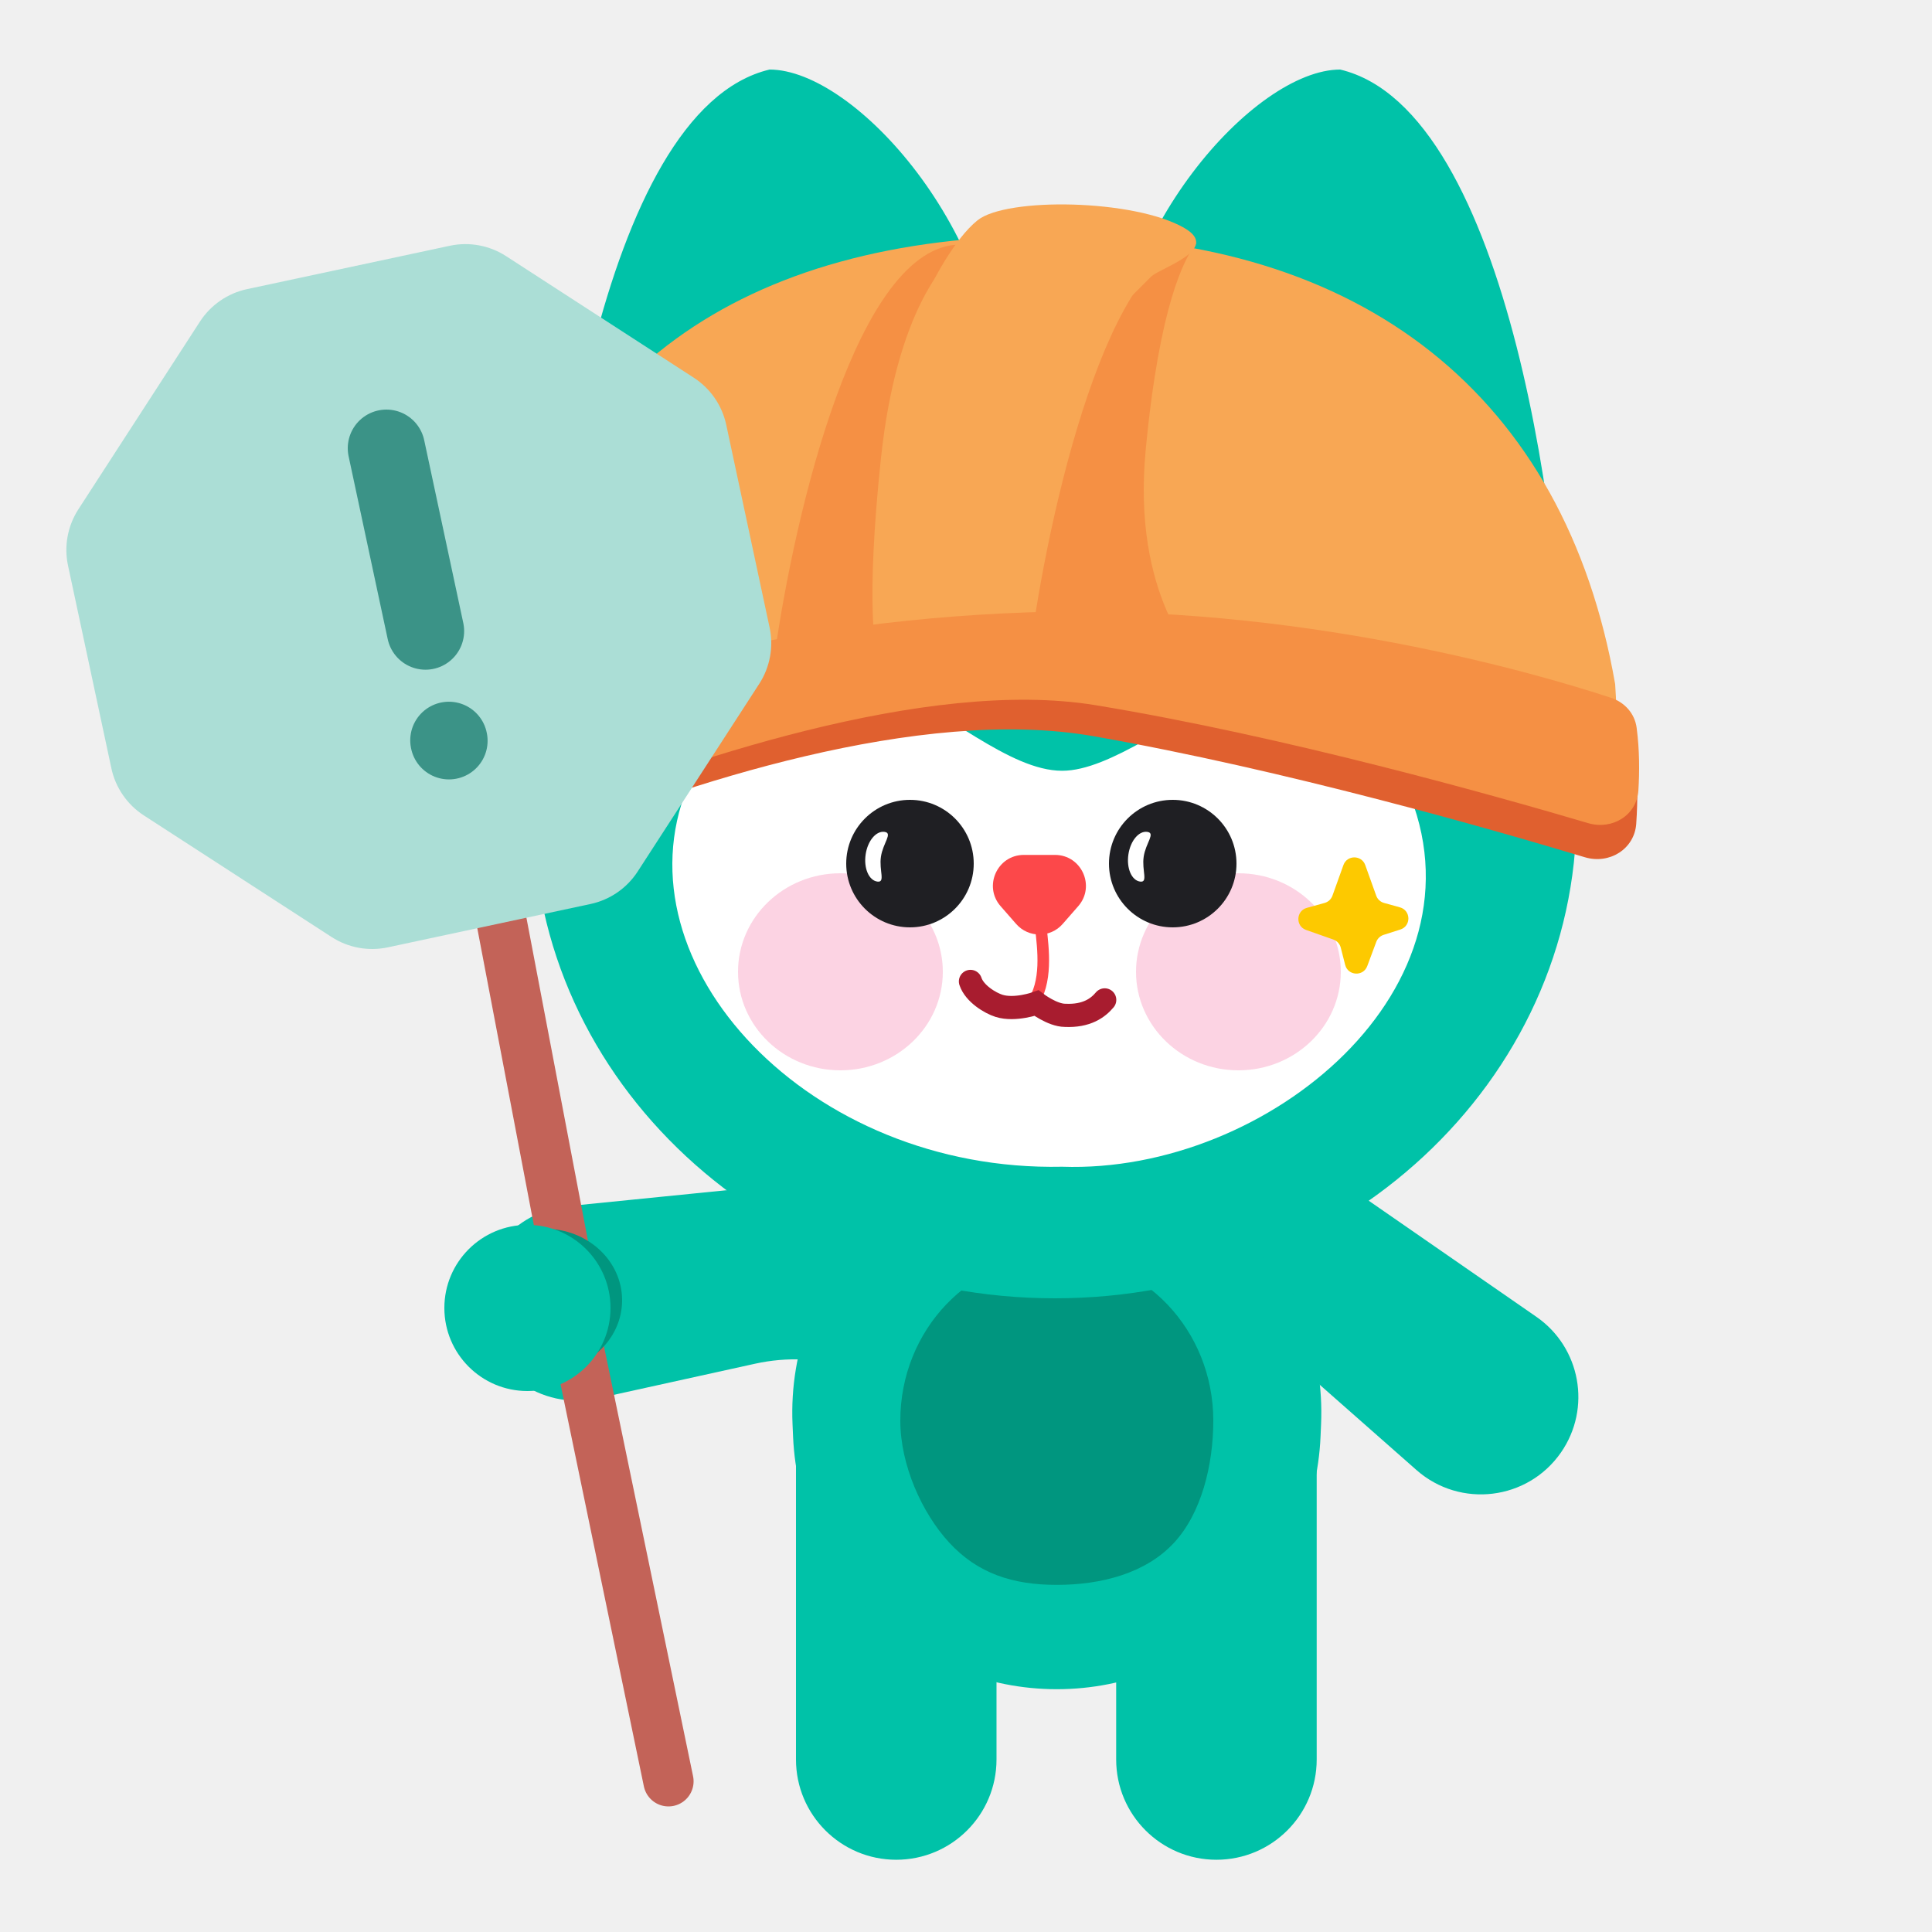
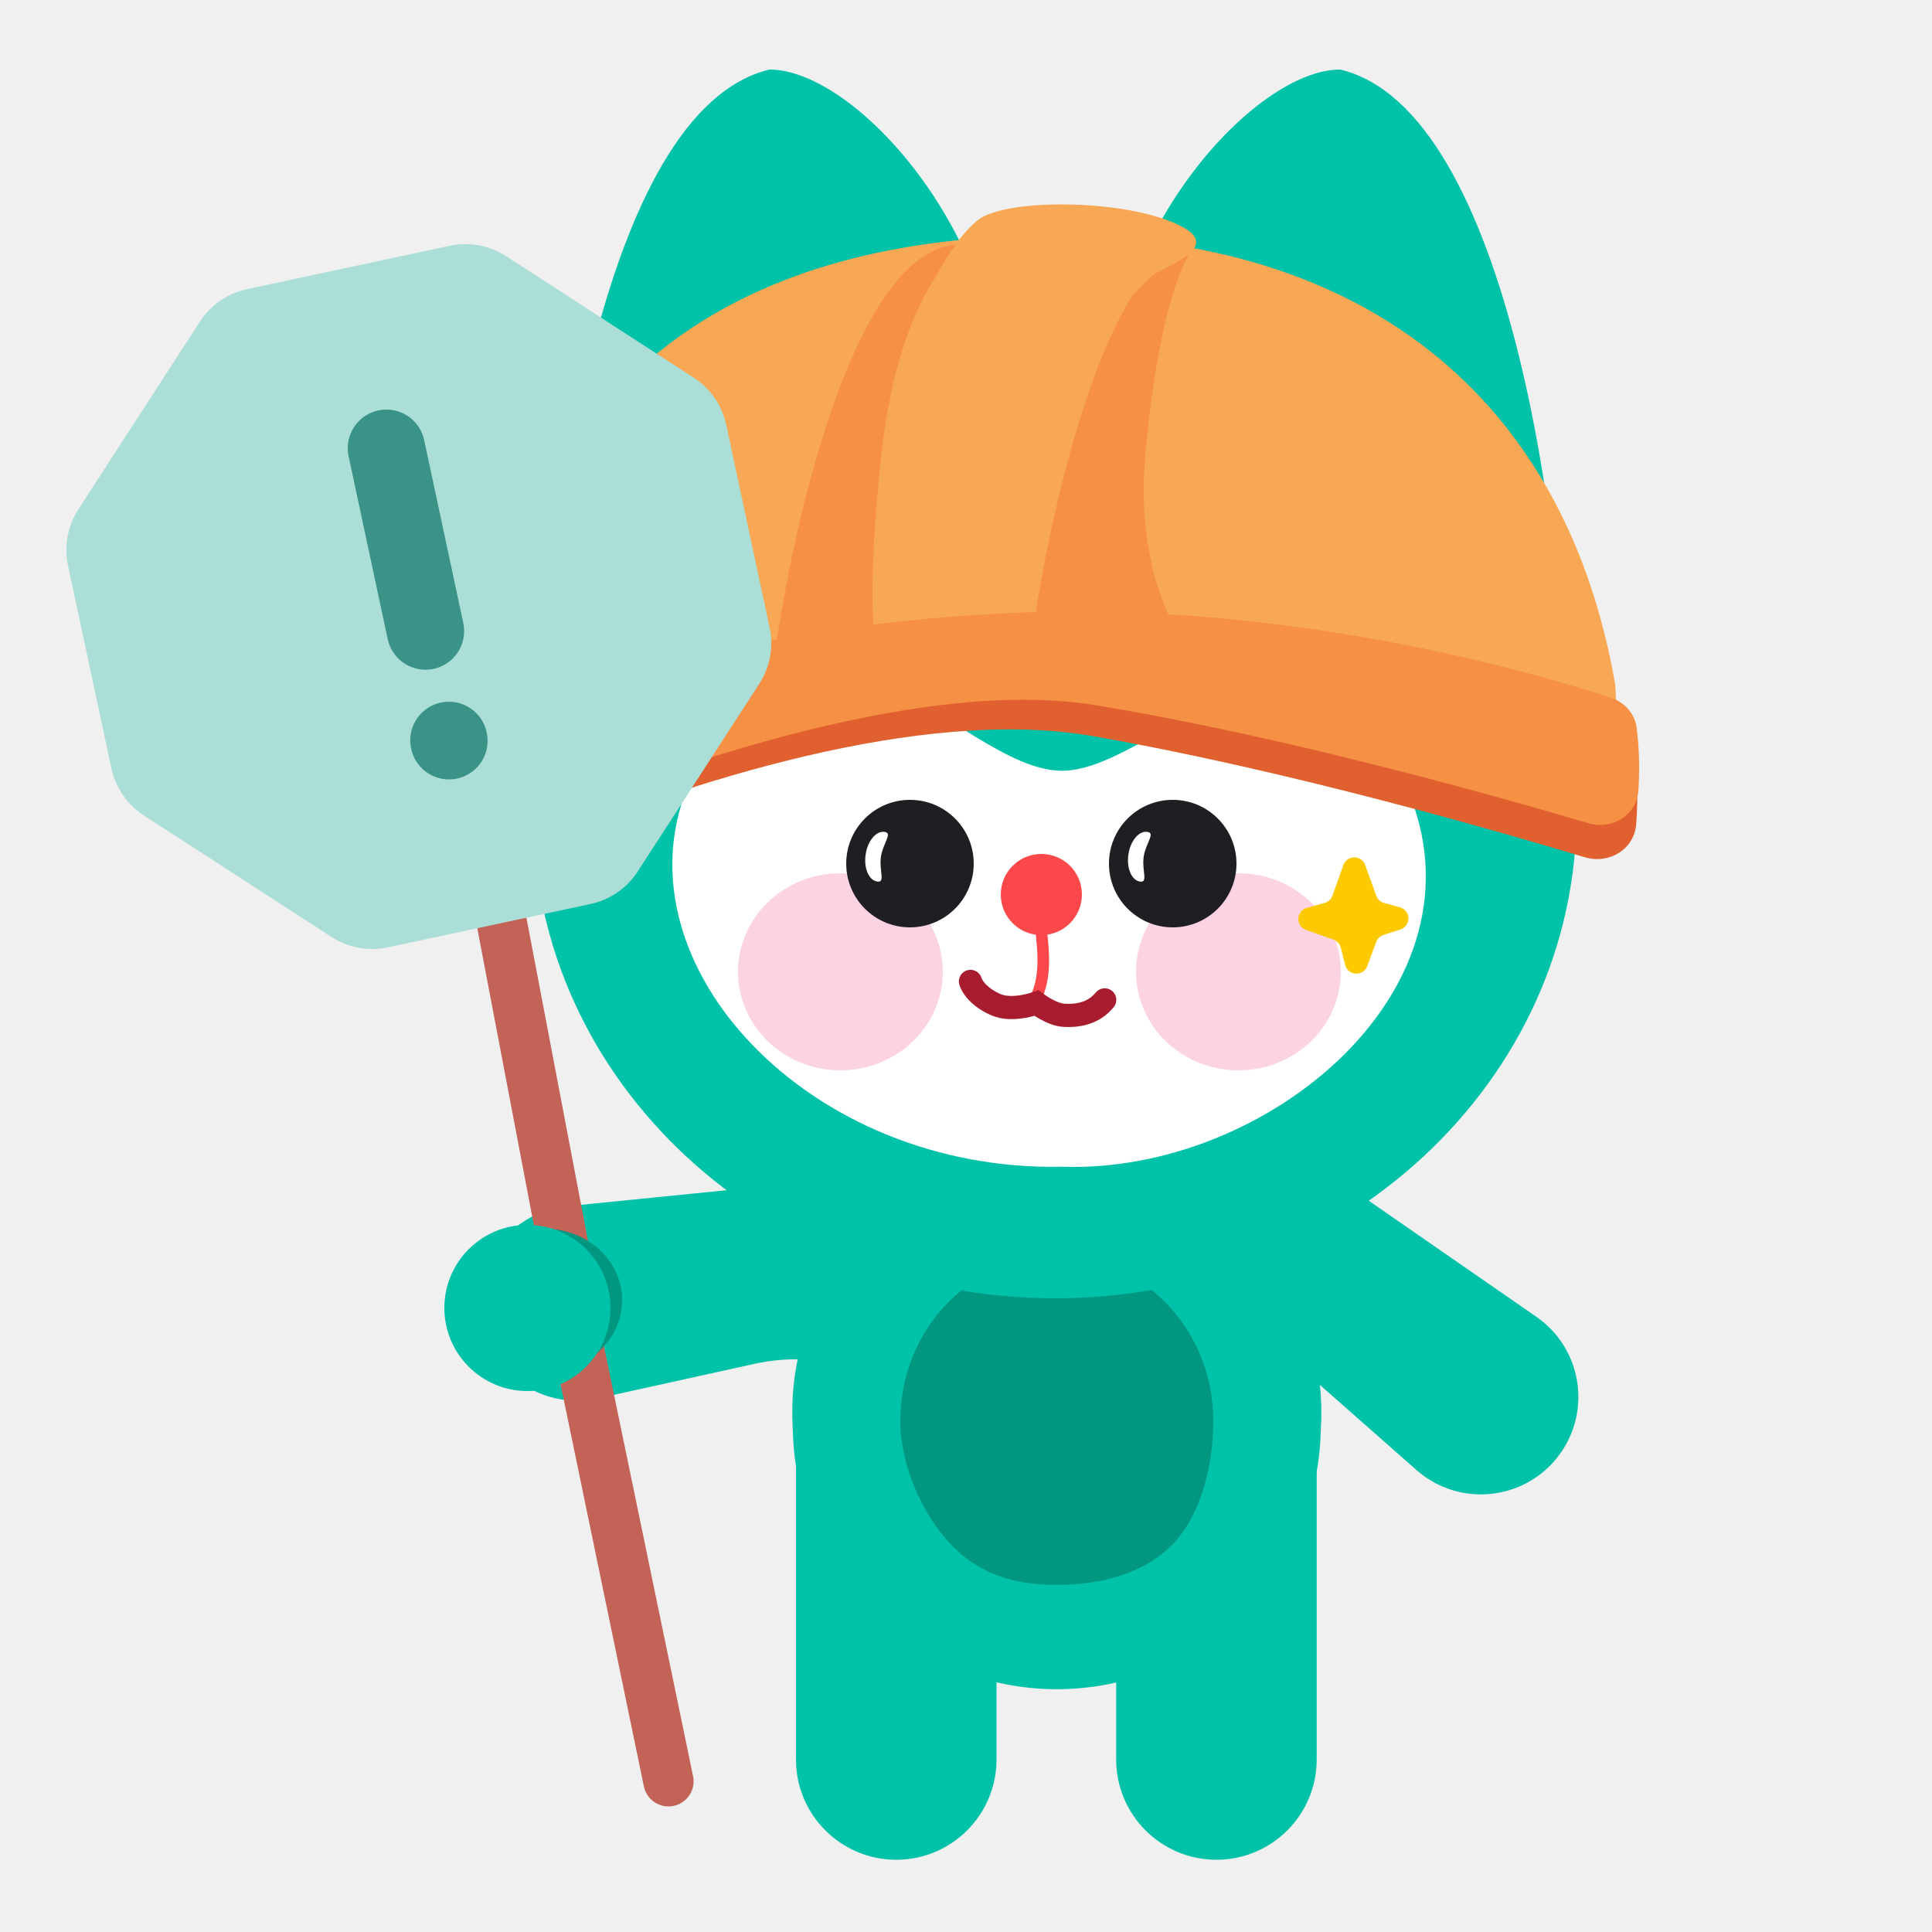
<svg xmlns="http://www.w3.org/2000/svg" width="500" height="500" viewBox="0 0 500 500" fill="none">
  <path d="M124.204 339.786C122.811 325.928 132.917 313.564 146.775 312.172L233.532 303.453C247.191 302.081 259.377 312.041 260.749 325.699C262.264 340.768 250.065 353.677 234.935 353.017L207.918 351.839C203.726 351.656 199.527 352.021 195.429 352.924L154.724 361.893C139.985 365.141 125.713 354.803 124.204 339.786Z" fill="#00C2A8" />
  <path d="M173 461L150 350" stroke="#C36358" stroke-width="13" stroke-linecap="round" />
  <path d="M148 334L108 124" stroke="#C36358" stroke-width="13" stroke-linecap="round" />
  <path d="M403.992 375.882C411.921 364.431 409.067 348.72 397.616 340.791L325.932 291.15C314.646 283.335 299.161 286.149 291.346 297.434C282.724 309.885 287.146 327.087 300.703 333.836L324.911 345.888C328.668 347.758 332.165 350.111 335.313 352.885L366.584 380.445C377.907 390.423 395.4 388.29 403.992 375.882Z" fill="#00C2A8" />
-   <path d="M206 378.35H219.895C240.881 378.35 257.895 395.364 257.895 416.35V455.355C257.895 469.686 246.278 481.303 231.947 481.303V481.303C217.617 481.303 206 469.686 206 455.355V378.35Z" fill="#00C2A8" />
-   <path d="M340.759 378.35H326.864C305.877 378.35 288.864 395.364 288.864 416.35V455.355C288.864 469.686 300.481 481.303 314.811 481.303V481.303C329.142 481.303 340.759 469.686 340.759 455.355V378.35Z" fill="#00C2A8" />
+   <path d="M206 378.35H219.895C240.881 378.35 257.895 395.364 257.895 416.35V455.355C257.895 469.686 246.278 481.303 231.947 481.303C217.617 481.303 206 469.686 206 455.355V378.35Z" fill="#00C2A8" />
+   <path d="M340.759 378.35H326.864C305.877 378.35 288.864 395.364 288.864 416.35V455.355C288.864 469.686 300.481 481.303 314.811 481.303C329.142 481.303 340.759 469.686 340.759 455.355V378.35Z" fill="#00C2A8" />
  <path d="M205.108 368.598C203.414 329.659 234.525 297.165 273.5 297.165C312.475 297.165 343.586 329.659 341.892 368.598L341.752 371.819C340.162 408.359 310.075 437.165 273.5 437.165C236.925 437.165 206.838 408.359 205.248 371.819L205.108 368.598Z" fill="#00C2A8" />
  <path d="M314 367.665C314 379.148 310.926 391.577 303.875 399.225C296.512 407.211 284.926 410.165 273.5 410.165C262.074 410.165 253.019 407.211 245.656 399.225C238.605 391.577 233 379.148 233 367.665C233 344.193 251.132 325.165 273.5 325.165C295.868 325.165 314 344.193 314 367.665Z" fill="#00967F" />
  <path d="M259 105C259 149.735 256.606 272.5 234.427 272.5C212.248 272.5 141 231.735 141 187C141 142.265 155 28.5 199.158 18C221.336 18 259 60.265 259 105Z" fill="#00C2A8" />
  <path d="M287 105C287 149.735 289.394 272.5 311.573 272.5C333.752 272.5 405 231.735 405 187C405 142.265 391 28.5 346.842 18C324.664 18 287 60.265 287 105Z" fill="#00C2A8" />
  <path d="M408 210.5C408 279.812 347.558 336 273 336C198.442 336 138 279.812 138 210.5C138 141.188 198.442 85 273 85C347.558 85 408 141.188 408 210.5Z" fill="#00C2A8" />
  <path d="M364.011 203.73C386.581 255.219 328.295 303.81 274.88 301.948C209.395 303.345 159.351 249.667 177.908 203.73C209.395 137.165 247.5 199.474 274.88 199.474C300 199.474 341.923 143.216 364.011 203.73Z" fill="white" />
  <ellipse opacity="0.46" cx="320.5" cy="251.5" rx="26.5" ry="25.5" fill="#F89FC2" />
  <ellipse opacity="0.46" cx="217.5" cy="251.5" rx="26.5" ry="25.5" fill="#F89FC2" />
  <path d="M269.357 240C269.986 245.595 271.149 254.286 267 260" stroke="#FC484A" stroke-width="3" />
-   <path d="M262.979 239.117C266.166 242.76 271.834 242.76 275.021 239.117L279.045 234.517C283.57 229.344 279.896 221.25 273.023 221.25H264.977C258.104 221.25 254.43 229.344 258.955 234.517L262.979 239.117Z" fill="#FC484A" />
+   <path d="M280 231.5C280 237.299 275.299 242 269.5 242C263.701 242 259 237.299 259 231.5C259 225.701 263.701 221 269.5 221C275.299 221 280 225.701 280 231.5Z" fill="#FC484A" />
  <circle cx="303.5" cy="223.5" r="16.5" fill="#1F1F23" />
  <path d="M295.984 221.72C295.46 225.272 297.221 228.473 295.035 228.151C292.85 227.828 291.503 224.688 292.027 221.136C292.55 217.585 294.747 214.967 296.932 215.29C299.118 215.612 296.508 218.169 295.984 221.72Z" fill="white" />
  <circle cx="235.5" cy="223.5" r="16.5" fill="#1F1F23" />
  <path d="M227.984 221.72C227.46 225.272 229.221 228.473 227.035 228.151C224.85 227.828 223.503 224.688 224.027 221.136C224.55 217.585 226.747 214.967 228.932 215.29C231.118 215.612 228.508 218.169 227.984 221.72Z" fill="white" />
  <path d="M347.676 223.878C348.626 221.227 352.374 221.227 353.324 223.878L356.164 231.801C356.494 232.719 357.249 233.42 358.189 233.68L362.289 234.814C365.164 235.609 365.243 239.657 362.401 240.563L358.079 241.943C357.202 242.223 356.502 242.89 356.18 243.753L353.847 250.017C352.82 252.772 348.856 252.56 348.129 249.712L346.988 245.244C346.74 244.273 346.023 243.49 345.077 243.157L338.018 240.673C335.247 239.698 335.383 235.735 338.214 234.952L342.811 233.68C343.751 233.42 344.506 232.719 344.836 231.801L347.676 223.878Z" fill="#FDC900" />
  <path d="M251.154 253.991C252.212 257.175 256.302 259.604 258.55 260.31C262.692 261.61 268.254 259.611 268.254 259.611C268.254 259.611 272.345 262.752 275.637 262.768C281.243 263.031 284.167 260.834 285.898 258.771" stroke="#A81C2F" stroke-width="6" stroke-linecap="round" />
  <path d="M123.439 207.297L124.014 199.82C124.315 195.908 126.666 192.47 130.295 190.98C146.366 184.378 194.94 166.908 264.471 164.255C336.159 161.519 397.764 179.139 416.306 185.087C419.892 186.238 422.544 189.224 423.025 192.96C423.951 200.15 423.853 207.369 423.457 213.175C423.008 219.762 416.479 223.758 410.158 221.852C386.753 214.798 332.533 199.214 282.905 190.515C238.191 182.677 176.807 202.872 139.166 218.488C131.405 221.708 122.794 215.674 123.439 207.297Z" fill="#E0602F" />
-   <path d="M272 61C352.633 61 405 102.5 418 177.044C418.664 186.032 418.211 195.034 416.766 203.918C380.626 186.125 329.14 175 272 175C217.336 175 167.846 185.181 132.017 201.642C128.524 188.723 127.214 176.34 128.5 165.387C141.5 97.5 191.366 61 272 61Z" fill="#F8A754" />
+   <path fill-rule="evenodd" clip-rule="evenodd" d="M272 61C352.633 61 405 102.5 418 177.044C418.664 186.032 418.211 195.034 416.766 203.918C380.626 186.125 329.14 175 272 175C217.336 175 167.846 185.181 132.017 201.642C128.524 188.723 127.214 176.34 128.5 165.387C141.5 97.5 191.366 61 272 61Z" fill="#F8A754" />
  <path d="M123.206 201.021L123.909 193.404C124.274 189.448 126.74 186.009 130.445 184.576C147.09 178.137 197.43 160.931 265.5 158.5C335.797 155.989 398.391 174.489 416.941 180.592C420.447 181.745 423.069 184.655 423.557 188.313C424.331 194.13 424.311 199.833 424.01 204.57C423.6 211.022 417.216 214.863 411.017 213.029C387.583 206.096 332.339 190.513 283.5 182.5C239.858 175.34 176.407 197.096 138.6 212.346C130.85 215.472 122.438 209.341 123.206 201.021Z" fill="#F59044" />
  <path d="M246 63.5C220.001 67.904 204.5 138.333 200 173H228C226.333 170.5 224 156.1 228 118.5C232 80.9 244.667 66.167 250.5 63.5C250.5 63 246.5 63.415 246 63.5Z" fill="#F59044" />
  <path d="M308.5 63C285.305 67.404 270.015 138.312 266 173H311.053C309.566 170.499 292.931 154.124 296.5 116.5C300.069 78.876 306.5 67 309.5 63C309.5 63 310.209 62.676 308.5 63Z" fill="#F59044" />
  <path d="M253 57C247 61.8 241.167 73 239 78L288 81.5L298 71.5C300.667 69.167 316 64.5 306.5 59C293.591 51.526 260.5 51 253 57Z" fill="#F8A754" />
  <ellipse cx="141" cy="336.5" rx="20" ry="18.5" fill="#00967F" />
  <circle cx="136.5" cy="338.5" r="21.5" fill="#00C2A8" />
  <path d="M17.605 146.373L28.823 198.833C29.897 203.853 32.92 208.24 37.229 211.031L85.804 242.491C90.112 245.282 95.353 246.246 100.373 245.173L152.833 233.954C157.853 232.881 162.24 229.857 165.031 225.548L196.491 176.974C199.281 172.665 200.246 167.424 199.173 162.405L187.954 109.945C186.881 104.925 183.857 100.537 179.548 97.747L130.974 66.287C126.665 63.496 121.424 62.532 116.405 63.605L63.945 74.823C58.925 75.897 54.537 78.92 51.746 83.229L20.287 131.804C17.496 136.113 16.532 141.353 17.605 146.373Z" fill="#ABDED6" />
-   <path d="M100 116L110.119 163.319Z" fill="#D9D9D9" />
+   <path d="M100 116L110.119 163.319L100 116Z" fill="#D9D9D9" />
  <path d="M100 116L110.119 163.319" stroke="#3B9387" stroke-width="20" stroke-linecap="round" />
-   <path d="M116.191 191.711L116.168 191.605Z" fill="#D9D9D9" />
+   <path d="M116.191 191.711L116.168 191.605L116.191 191.711Z" fill="#D9D9D9" />
  <path d="M116.191 191.711L116.168 191.605" stroke="#3B9387" stroke-width="20" stroke-linecap="round" />
</svg>
